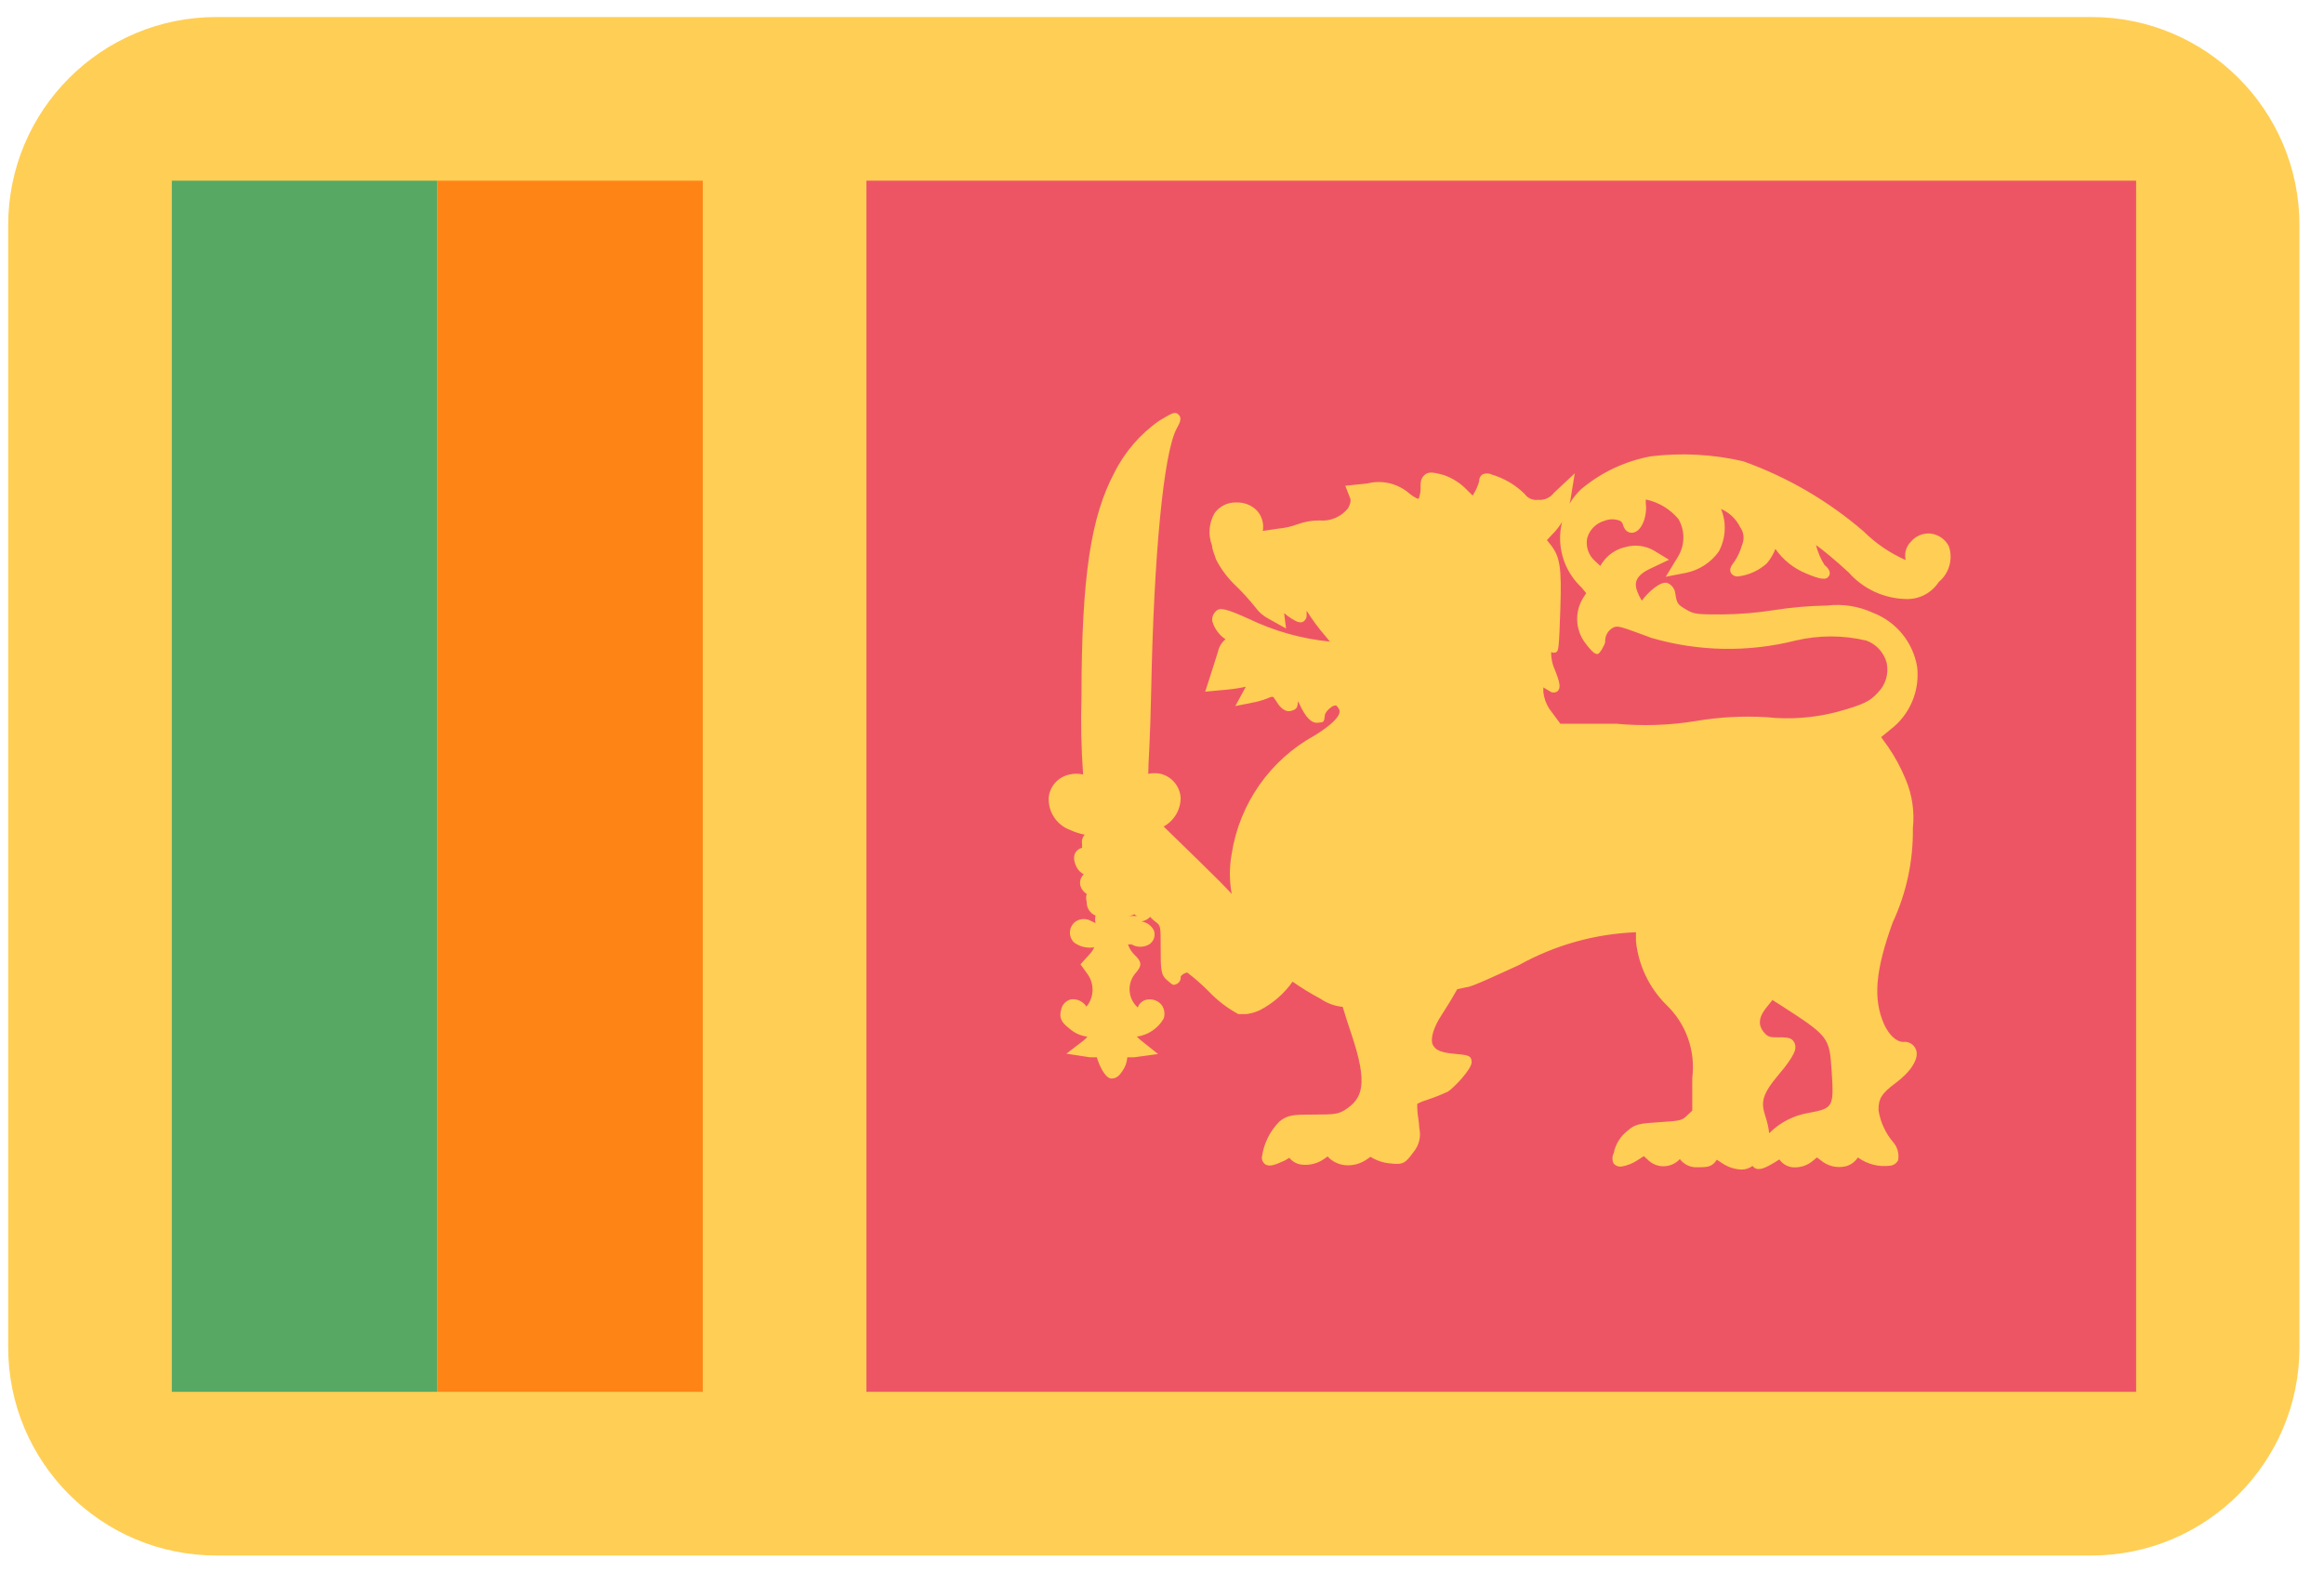
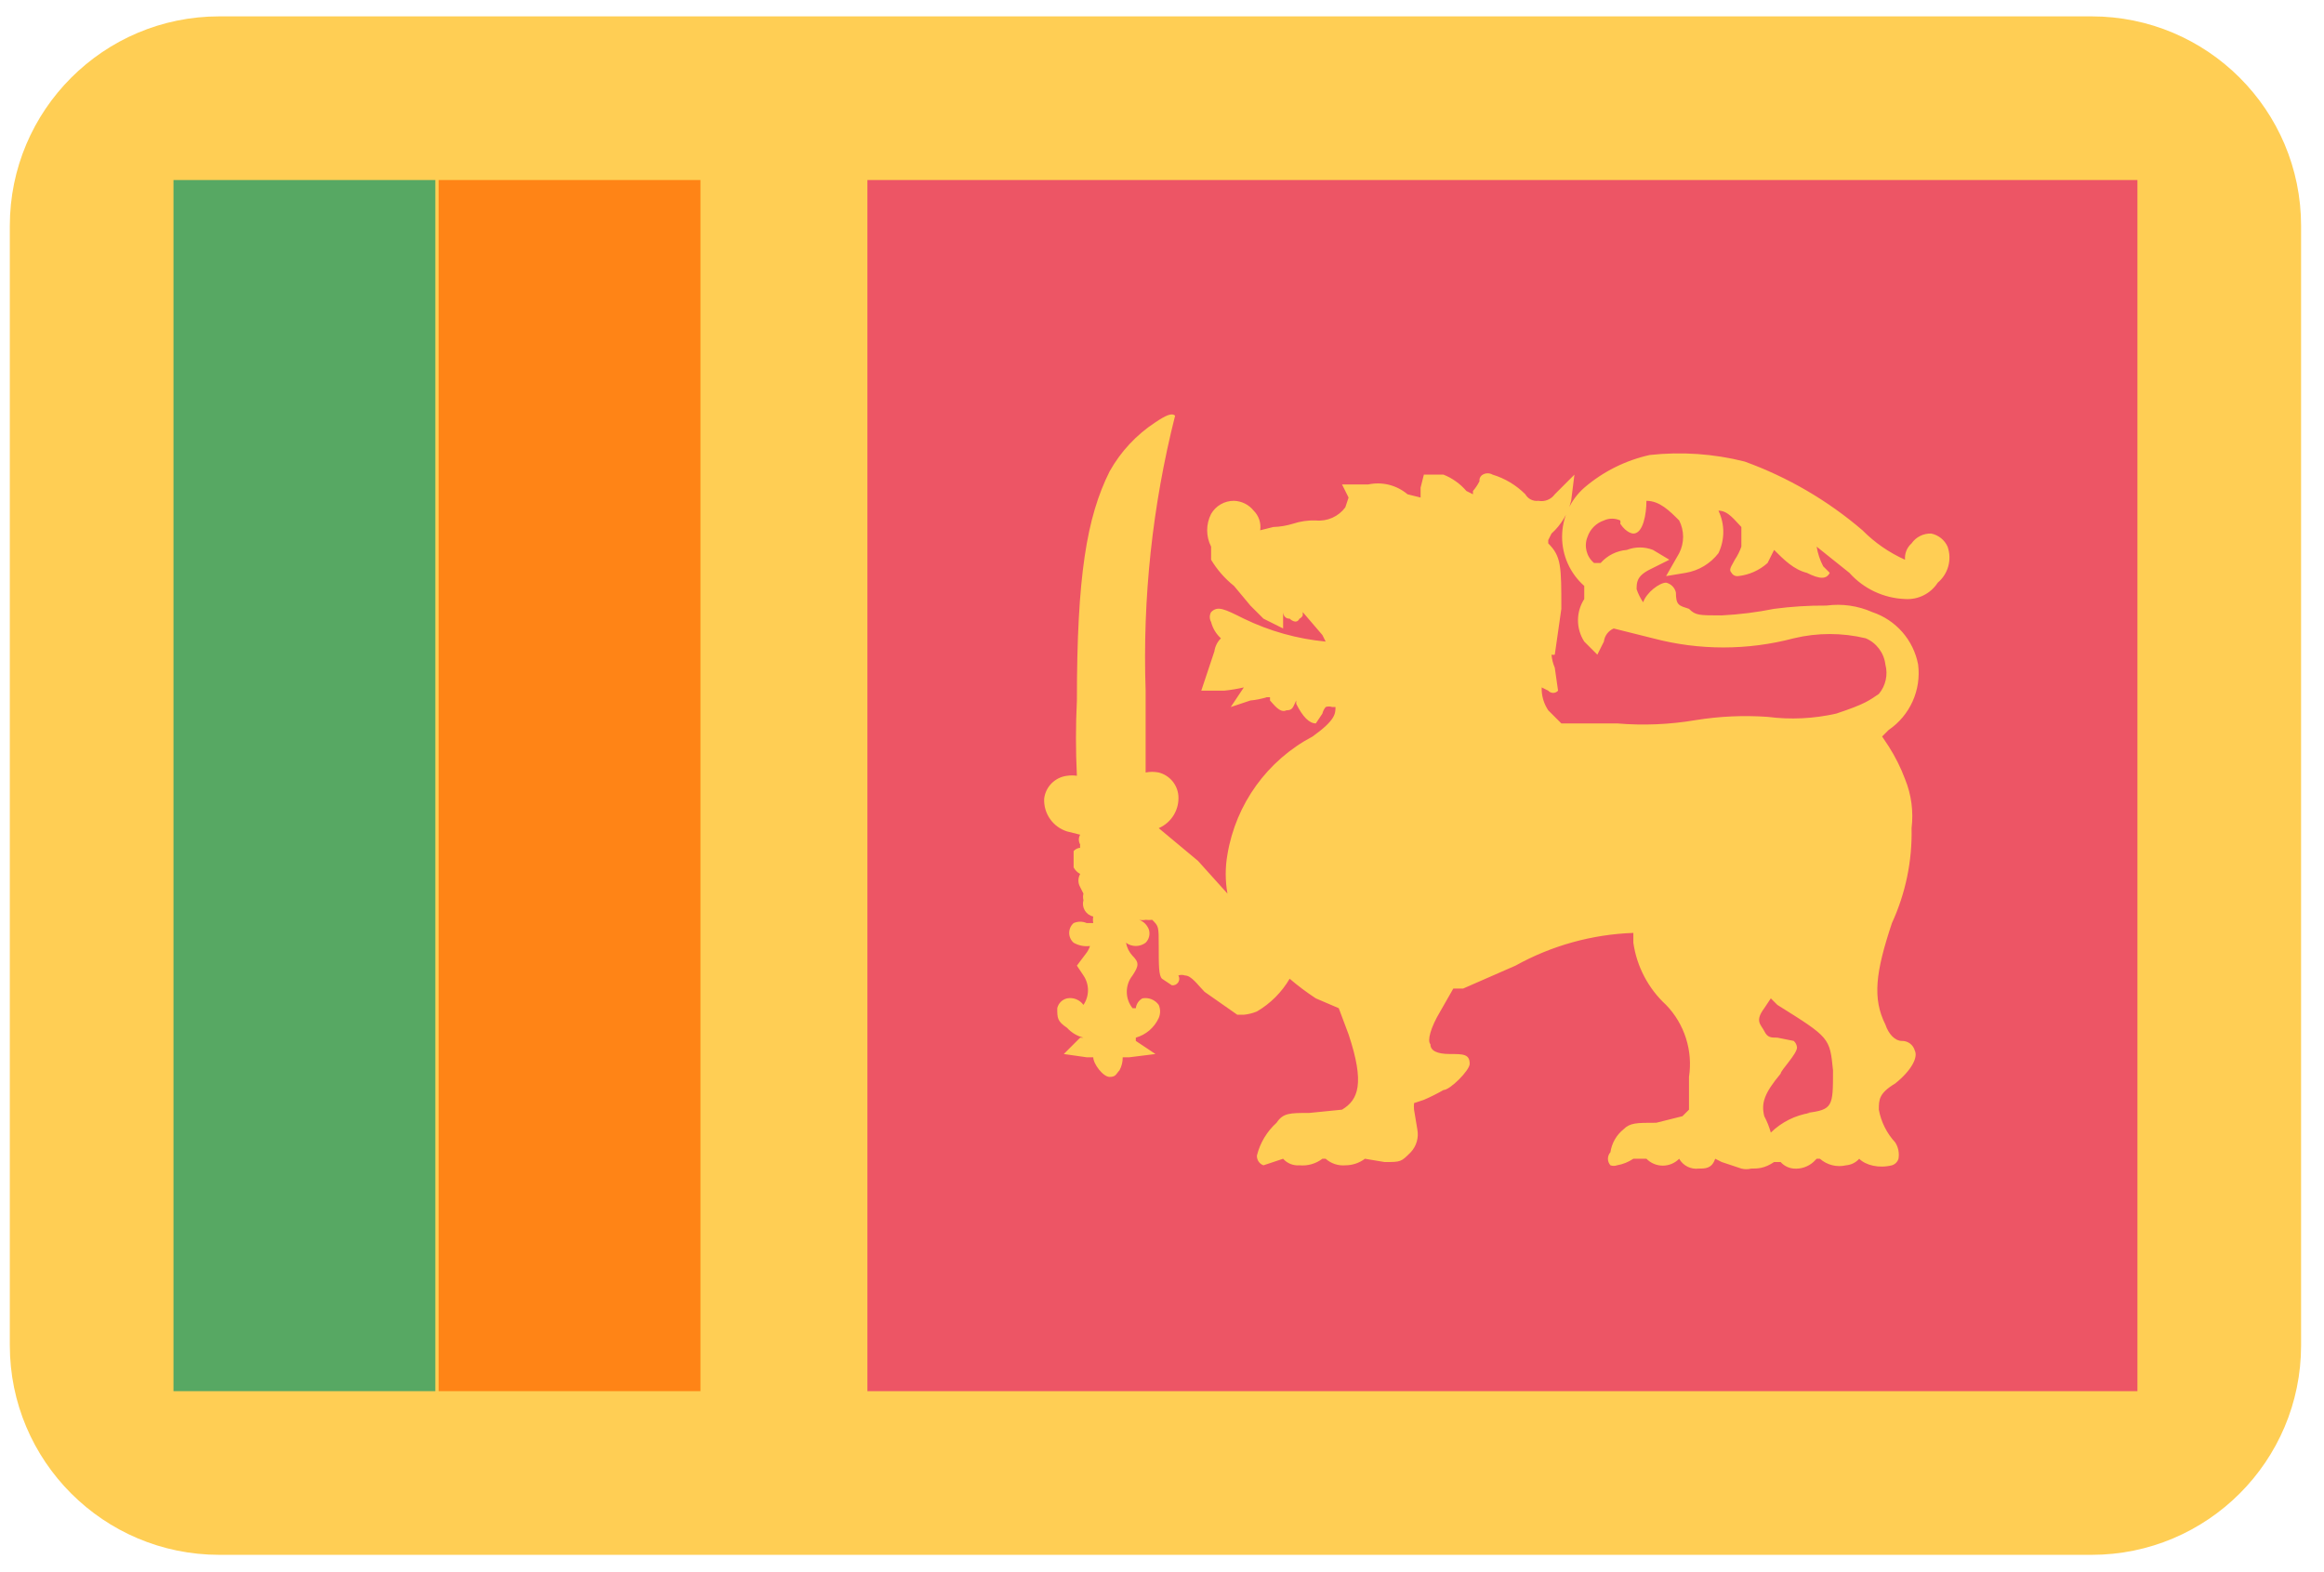
- <svg xmlns="http://www.w3.org/2000/svg" width="71" height="48">
-   <g fill-rule="nonzero" fill="none">
-     <rect fill="#FFCE54" x=".25" y=".52" width="70" height="47" rx="6.36" />
-     <path fill="#57A863" d="M5.25 42.52v-37h8.11v37z" />
-     <path fill="#FF8416" d="M13.36 42.52v-37h8.11v37z" />
-     <path fill="#ED5565" d="M26.47 42.52v-37h38.79v37z" />
-     <path d="M59.54 16.69a.72.72 0 0 0-.56-.39.7.7 0 0 0-.61.26.59.59 0 0 0-.15.55 4.29 4.29 0 0 1-1.29-.88 11.63 11.63 0 0 0-3.68-2.14 8.18 8.18 0 0 0-2.81-.15 4.6 4.6 0 0 0-2.13 1 2.06 2.06 0 0 0 0 3l.15.18-.09.14a1.22 1.22 0 0 0 .05 1.37c.26.35.33.35.39.35s.22-.28.23-.37a.46.46 0 0 1 .27-.45c.14-.05.25 0 1.15.33a8.4 8.4 0 0 0 4.39.08 4.71 4.71 0 0 1 2.17 0 1 1 0 0 1 .62.68 1 1 0 0 1-.28.92c-.22.24-.4.35-1.24.58a6 6 0 0 1-2.15.16 9.58 9.58 0 0 0-2.18.12 9.48 9.48 0 0 1-2.41.08h-1.71l-.34-.46a1.18 1.18 0 0 1-.18-.51V21l.2.12a.2.2 0 0 0 .23 0c.11-.1.09-.26-.12-.76a1.26 1.26 0 0 1-.07-.39v-.05a.16.16 0 0 0 .16 0c.06-.05.08-.07.12-1.33.04-1.26 0-1.6-.34-2l-.07-.09.15-.16a2 2 0 0 0 .57-1.08l.13-.8-.64.6a.54.54 0 0 1-.48.21.43.43 0 0 1-.41-.18 2.4 2.4 0 0 0-1-.59.33.33 0 0 0-.3 0 .24.24 0 0 0-.09.2 1.44 1.44 0 0 1-.14.34l-.06.1-.18-.18a1.79 1.79 0 0 0-.71-.45c-.27-.07-.45-.12-.58 0-.13.12-.12.25-.12.42 0 .17-.06.31-.06.31s-.08 0-.29-.17a1.42 1.42 0 0 0-1.28-.3l-.67.07.16.41c0 .1 0 .12-.07.27a1 1 0 0 1-.88.38 1.91 1.91 0 0 0-.68.12 2.31 2.31 0 0 1-.58.13l-.47.07a.74.74 0 0 0-.16-.6.83.83 0 0 0-.64-.27.79.79 0 0 0-.67.32 1.15 1.15 0 0 0-.08 1c0 .12.09.31.12.42a3 3 0 0 0 .62.82c.207.201.4.415.58.64.104.146.241.266.4.35l.54.3-.06-.47c.072.063.149.12.23.17.13.08.25.15.36.09a.23.23 0 0 0 .1-.21.65.65 0 0 1 0-.12c.17.27.36.528.57.77l.14.17a7.35 7.35 0 0 1-2.49-.7c-.67-.3-.88-.36-1-.22a.34.34 0 0 0-.1.31 1 1 0 0 0 .4.54.66.66 0 0 0-.23.38l-.2.63-.19.59.65-.06a4.77 4.77 0 0 0 .59-.09l-.32.59.6-.12a2.48 2.48 0 0 0 .49-.16h.07l.09.13c.05.09.22.35.44.3.22-.05.2-.13.23-.3l.05.11c.18.39.36.57.55.55.19-.02.19 0 .22-.26a.51.51 0 0 1 .17-.2.25.25 0 0 1 .17-.07s.07.06.1.14c.03.08 0 .31-.76.78a5 5 0 0 0-2.53 3.61 3.39 3.39 0 0 0 0 1.23c-.21-.23-.5-.52-.92-.93l-1.16-1.13a1 1 0 0 0 .52-.89.81.81 0 0 0-.61-.72.93.93 0 0 0-.38 0c0-.34.06-1 .09-2.55.08-4.13.38-7.27.78-8 .1-.18.17-.32.05-.43-.12-.11-.25 0-.58.19a4.26 4.26 0 0 0-1.38 1.6c-.7 1.32-1 3.12-1 6.86a23.17 23.17 0 0 0 .05 2.35.92.92 0 0 0-.41 0 .8.8 0 0 0-.64.69 1 1 0 0 0 .64 1c.147.068.301.118.46.15a.32.32 0 0 0-.08.29.31.31 0 0 0 0 .11.34.34 0 0 0-.17.1c-.07.08-.13.23 0 .49a.5.5 0 0 0 .22.22.36.36 0 0 0-.1.36c.032.1.1.186.19.24a.4.4 0 0 0 0 .24.43.43 0 0 0 .27.42.5.5 0 0 0 0 .23l-.13-.06a.45.45 0 0 0-.46 0 .42.42 0 0 0-.07.65.81.81 0 0 0 .62.15.7.7 0 0 1-.14.21l-.28.31.23.32a.82.82 0 0 1 0 .91l-.05.06a.49.49 0 0 0-.47-.22.4.4 0 0 0-.3.31c-.07.25 0 .39.25.58a1 1 0 0 0 .55.25.61.61 0 0 1-.12.12l-.52.4.72.11h.21c.06.22.25.65.45.65s.29-.18.33-.23a.81.81 0 0 0 .15-.42h.21l.73-.1-.54-.43-.11-.1a1.13 1.13 0 0 0 .82-.55.46.46 0 0 0-.07-.43.47.47 0 0 0-.45-.15.36.36 0 0 0-.27.24l-.06-.06a.75.75 0 0 1 0-1c.21-.24.17-.35-.05-.56a.8.8 0 0 1-.19-.31h.11a.53.53 0 0 0 .54 0 .36.36 0 0 0 .14-.43.51.51 0 0 0-.38-.27.48.48 0 0 0 .27-.14.85.85 0 0 0 .16.15c.16.12.16.12.16.78s0 .84.19 1c.19.16.18.17.3.12a.22.22 0 0 0 .12-.23.33.33 0 0 1 .2-.12c.23.175.447.365.65.57.265.28.572.516.91.7h.25a1.36 1.36 0 0 0 .41-.12 2.79 2.79 0 0 0 1-.87 7.7 7.7 0 0 0 .85.52c.202.14.436.226.68.25.07.24.16.51.26.81.53 1.57.35 2-.21 2.35-.19.11-.29.13-.91.13-.62 0-.81 0-1.07.21a1.91 1.91 0 0 0-.54 1.1.25.25 0 0 0 .12.22c.13.07.3 0 .59-.13l.13-.08a.57.57 0 0 0 .38.21 1 1 0 0 0 .69-.18l.1-.07.07.07a.85.85 0 0 0 .56.2 1 1 0 0 0 .58-.19l.1-.07c.175.111.374.18.58.2.42.05.48 0 .73-.34a.85.85 0 0 0 .18-.74c0-.16-.06-.42-.06-.58a.94.94 0 0 1 0-.16c.096-.05.196-.09.3-.12a5.89 5.89 0 0 0 .63-.25c.16-.09.73-.68.73-.9 0-.22-.14-.22-.56-.26-.42-.04-.56-.13-.63-.28-.07-.15 0-.5.29-.93.17-.26.32-.51.46-.76l.28-.06c.15 0 .95-.38 1.61-.68a8 8 0 0 1 3.57-1v.28a3.21 3.21 0 0 0 .93 1.94 2.63 2.63 0 0 1 .79 2.23v1l-.16.15c-.15.14-.17.16-.81.2-.64.04-.78.06-1 .26a1.14 1.14 0 0 0-.43.69.35.35 0 0 0 0 .32.28.28 0 0 0 .23.09 1.28 1.28 0 0 0 .52-.21l.17-.11.1.09a.68.68 0 0 0 1 0 .63.63 0 0 0 .54.25c.29 0 .44 0 .59-.23l.14.09c.179.127.39.2.61.21a.56.56 0 0 0 .34-.11l.05.05c.15.11.36 0 .63-.16l.14-.09a.57.57 0 0 0 .4.24.85.85 0 0 0 .64-.21l.11-.09.12.09a.87.87 0 0 0 .76.18.64.64 0 0 0 .37-.27c.288.21.647.3 1 .25a.3.3 0 0 0 .23-.17.66.66 0 0 0-.13-.52 2 2 0 0 1-.47-1c0-.34.07-.5.53-.84.46-.34.71-.74.62-1a.37.37 0 0 0-.4-.25c-.2 0-.43-.21-.58-.54-.34-.77-.27-1.63.26-3.1a6.62 6.62 0 0 0 .62-2.89 3 3 0 0 0-.22-1.49 5.3 5.3 0 0 0-.54-1l-.21-.29.28-.23a2.1 2.1 0 0 0 .82-1.92 2.15 2.15 0 0 0-1.35-1.65 2.61 2.61 0 0 0-1.41-.22 11.61 11.61 0 0 0-1.62.14 10.87 10.87 0 0 1-1.57.13c-.76 0-.86 0-1.11-.15-.25-.15-.28-.17-.33-.5a.39.39 0 0 0-.24-.31c-.21-.07-.61.3-.78.54a1.55 1.55 0 0 1-.15-.31c-.07-.2-.07-.43.37-.65l.61-.29-.46-.28a1.13 1.13 0 0 0-.86-.11 1.16 1.16 0 0 0-.73.5l-.05.08-.16-.15a.74.74 0 0 1-.24-.7.76.76 0 0 1 .53-.53.63.63 0 0 1 .47 0 .18.18 0 0 1 .09.11c.08.29.28.26.32.25.27-.05.43-.53.38-.89v-.12c.392.08.745.292 1 .6a1.13 1.13 0 0 1 0 1.12l-.39.64.62-.12a1.64 1.64 0 0 0 1-.65 1.53 1.53 0 0 0 .07-1.3c.253.108.459.303.58.55.117.16.14.37.06.55a1.79 1.79 0 0 1-.22.49c-.1.13-.18.24-.12.36a.23.23 0 0 0 .22.11 1.6 1.6 0 0 0 .88-.4c.11-.132.197-.28.26-.44.234.335.56.596.94.75.45.19.62.21.7.07.08-.14-.08-.28-.14-.33a2.09 2.09 0 0 1-.26-.61c.22.16.58.45 1 .84a2.4 2.4 0 0 0 1.75.81 1.14 1.14 0 0 0 1-.52 1 1 0 0 0 .31-1.09zM34.4 28a.66.66 0 0 0 .26-.07.2.2 0 0 0 .08.06 1 1 0 0 0-.26 0l-.08.01zm20.85 6a2.2 2.2 0 0 0-1.2.62 2.55 2.55 0 0 0-.12-.53c-.14-.43-.1-.66.45-1.31.08-.09.47-.56.47-.77a.3.3 0 0 0-.08-.23c-.09-.09-.23-.09-.45-.09s-.3 0-.42-.14-.25-.37.05-.75l.2-.25.19.12c1.55 1 1.55 1 1.62 2.08.07 1.08.04 1.11-.71 1.25z" fill="#FFCE54" />
-   </g>
+ <svg xmlns="http://www.w3.org/2000/svg" viewBox="0 0 71 48" width="71" height="48">
+   <rect fill="#FFCE54" x=".3" y=".5" width="70" height="47" rx="6.4" />
+   <path fill="#57A863" d="M5.3 42.5v-37h8v37z" />
+   <path fill="#FF8416" d="M13.4 42.5v-37h8v37z" />
+   <path fill="#ED5565" d="M26.5 42.5v-37h38.8v37z" />
+   <path d="M59.5 16.7a.7.7 0 00-.5-.4.7.7 0 00-.6.3.6.6 0 00-.2.5 4.3 4.3 0 01-1.3-.9 11.6 11.6 0 00-3.6-2.1 8.2 8.2 0 00-2.9-.2 4.6 4.6 0 00-2 1 2 2 0 000 3v.4a1.2 1.2 0 000 1.3l.4.4.2-.4a.5.5 0 01.3-.4l1.2.3a8.4 8.4 0 004.3 0 4.7 4.7 0 012.2 0 1 1 0 01.6.8 1 1 0 01-.2.9c-.3.2-.4.3-1.3.6a6 6 0 01-2.1.1 9.6 9.6 0 00-2.2.1 9.5 9.5 0 01-2.4.1h-1.7l-.4-.4a1.2 1.2 0 01-.2-.6V21l.2.1a.2.2 0 00.3 0l-.1-.7a1.3 1.3 0 01-.1-.4.2.2 0 00.1 0l.2-1.4c0-1.3 0-1.6-.4-2v-.1l.1-.2a2 2 0 00.6-1l.1-.8-.6.6a.5.5 0 01-.5.2.4.4 0 01-.4-.2 2.4 2.4 0 00-1-.6.3.3 0 00-.3 0 .2.2 0 00-.1.2 1.4 1.4 0 01-.2.3v.1l-.2-.1a1.8 1.8 0 00-.7-.5h-.6l-.1.4v.3l-.4-.1a1.4 1.4 0 00-1.2-.3H41l.2.4-.1.3a1 1 0 01-.9.4 2 2 0 00-.7.1 2.3 2.3 0 01-.6.1l-.4.1a.7.7 0 00-.2-.6.8.8 0 00-.6-.3.8.8 0 00-.7.4 1.1 1.1 0 000 1v.4a3 3 0 00.7.8l.5.6.4.4.6.3v-.5s0 .2.2.2c0 0 .2.2.3 0a.2.2 0 00.1-.1.7.7 0 010-.1l.6.7.1.2a7.3 7.3 0 01-2.5-.7c-.6-.3-.8-.4-1-.2a.3.3 0 000 .3 1 1 0 00.3.5.7.7 0 00-.2.4l-.2.6-.2.6h.7a4.8 4.8 0 00.6-.1l-.4.6.6-.2a2.5 2.5 0 00.5-.1h.1v.1c.1.1.3.4.5.3.2 0 .2-.1.3-.3v.1c.2.4.4.6.6.6l.2-.3a.5.5 0 01.1-.2.3.3 0 01.2 0h.1c0 .2 0 .4-.7.9a5 5 0 00-2.6 3.6 3.4 3.4 0 000 1.2l-.9-1-1.2-1a1 1 0 00.6-1 .8.8 0 00-.6-.7 1 1 0 00-.4 0v-2.5a30.1 30.1 0 01.9-8.4c-.1-.1-.3 0-.6.2a4.3 4.3 0 00-1.4 1.5c-.7 1.4-1 3.2-1 7a23.2 23.2 0 000 2.3 1 1 0 00-.3 0 .8.8 0 00-.7.7 1 1 0 00.7 1l.4.1a.3.3 0 000 .3.3.3 0 000 .1.3.3 0 00-.2.1v.5a.5.5 0 00.2.2.4.4 0 000 .4l.1.2a.4.4 0 000 .2.4.4 0 00.3.5.5.5 0 000 .2h-.2a.5.5 0 00-.4 0 .4.4 0 000 .6.8.8 0 00.5.1.7.7 0 01-.1.2l-.3.4.2.3a.8.8 0 010 .9.5.5 0 00-.5-.2.4.4 0 00-.3.3c0 .3 0 .4.3.6a1 1 0 00.5.3.6.6 0 01-.1 0l-.5.5.7.1h.2c0 .2.3.6.5.6s.2-.1.3-.2a.8.8 0 00.1-.4h.2l.8-.1-.6-.4v-.1a1.1 1.1 0 00.7-.6.5.5 0 000-.4.5.5 0 00-.5-.2.4.4 0 00-.2.3h-.1a.8.8 0 010-1c.2-.3.2-.4 0-.6a.8.8 0 01-.2-.4.5.5 0 00.6 0 .4.4 0 00.1-.4.5.5 0 00-.3-.3.5.5 0 00.2 0 .8.8 0 00.2 0c.2.2.2.2.2.8s0 .9.1 1l.3.2a.2.2 0 00.2-.3.3.3 0 01.2 0c.2 0 .4.3.6.5l1 .7h.2a1.4 1.4 0 00.4-.1 2.8 2.8 0 001-1 7.7 7.7 0 00.8.6l.7.3.3.8c.5 1.5.3 2-.2 2.3l-1 .1c-.6 0-.8 0-1 .3a2 2 0 00-.6 1 .3.3 0 00.2.3l.6-.2a.6.6 0 00.5.2 1 1 0 00.7-.2h.1a.8.8 0 00.6.2 1 1 0 00.6-.2l.6.1c.5 0 .5 0 .8-.3a.8.8 0 00.2-.7l-.1-.6a1 1 0 010-.2l.3-.1a5.9 5.9 0 00.6-.3c.2 0 .8-.6.8-.8 0-.3-.2-.3-.6-.3-.4 0-.6-.1-.6-.3-.1-.1 0-.5.3-1l.4-.7h.3l1.6-.7a8 8 0 013.6-1v.3a3.2 3.2 0 001 1.9 2.6 2.6 0 01.7 2.2v1l-.2.2-.8.2c-.6 0-.8 0-1 .2a1.1 1.1 0 00-.4.7.3.3 0 000 .4.3.3 0 00.2 0 1.3 1.3 0 00.5-.2H50.3a.7.7 0 001 0 .6.6 0 00.6.3c.2 0 .4 0 .5-.3l.2.1.6.2a.6.6 0 00.3 0c.2 0 .4 0 .7-.2h.2a.6.6 0 00.4.2.8.8 0 00.6-.2l.1-.1h.1a.9.9 0 00.8.2.6.6 0 00.4-.2c.2.2.6.3 1 .2a.3.3 0 00.2-.2.7.7 0 00-.1-.5 2 2 0 01-.5-1c0-.3 0-.5.5-.8.5-.4.7-.8.6-1a.4.4 0 00-.4-.3c-.2 0-.4-.2-.5-.5-.4-.8-.3-1.6.2-3.1a6.6 6.6 0 00.6-2.9 3 3 0 00-.2-1.5 5.3 5.3 0 00-.5-1l-.2-.3.2-.2a2.1 2.1 0 00.9-2 2.1 2.1 0 00-1.4-1.6 2.6 2.6 0 00-1.4-.2 11.6 11.6 0 00-1.6.1 10.9 10.9 0 01-1.6.2c-.7 0-.8 0-1-.2-.3-.1-.4-.1-.4-.5a.4.4 0 00-.3-.3c-.2 0-.6.3-.7.6a1.6 1.6 0 01-.2-.4c0-.2 0-.4.4-.6l.6-.3-.5-.3a1.1 1.1 0 00-.8 0 1.2 1.2 0 00-.8.4h-.2a.7.7 0 01-.2-.8.8.8 0 01.5-.5.6.6 0 01.5 0 .2.2 0 010 .1c.2.3.4.3.4.3.3 0 .4-.6.4-1 .4 0 .7.3 1 .6a1.1 1.1 0 010 1l-.4.7.6-.1a1.6 1.6 0 001-.6 1.5 1.5 0 000-1.3c.3 0 .5.3.7.5v.6a1.8 1.8 0 01-.2.4c-.1.2-.2.3-.1.4a.2.2 0 00.2.1 1.6 1.6 0 00.9-.4l.2-.4c.3.3.6.6 1 .7.4.2.6.2.7 0l-.2-.2a2 2 0 01-.2-.6l1 .8a2.4 2.4 0 001.7.8 1.1 1.1 0 001-.5 1 1 0 00.3-1.1zM34.4 28a.7.7 0 00.3 0 1 1 0 00-.2 0h-.1zm20.9 6a2.2 2.2 0 00-1.2.6 2.5 2.5 0 00-.2-.5c-.1-.4 0-.7.5-1.3 0-.1.5-.6.5-.8a.3.3 0 00-.1-.2l-.5-.1c-.2 0-.3 0-.4-.2s-.3-.3 0-.7l.2-.3.2.2c1.6 1 1.6 1 1.7 2 0 1.1 0 1.2-.8 1.3z" fill="#FFCE54" />
</svg>
